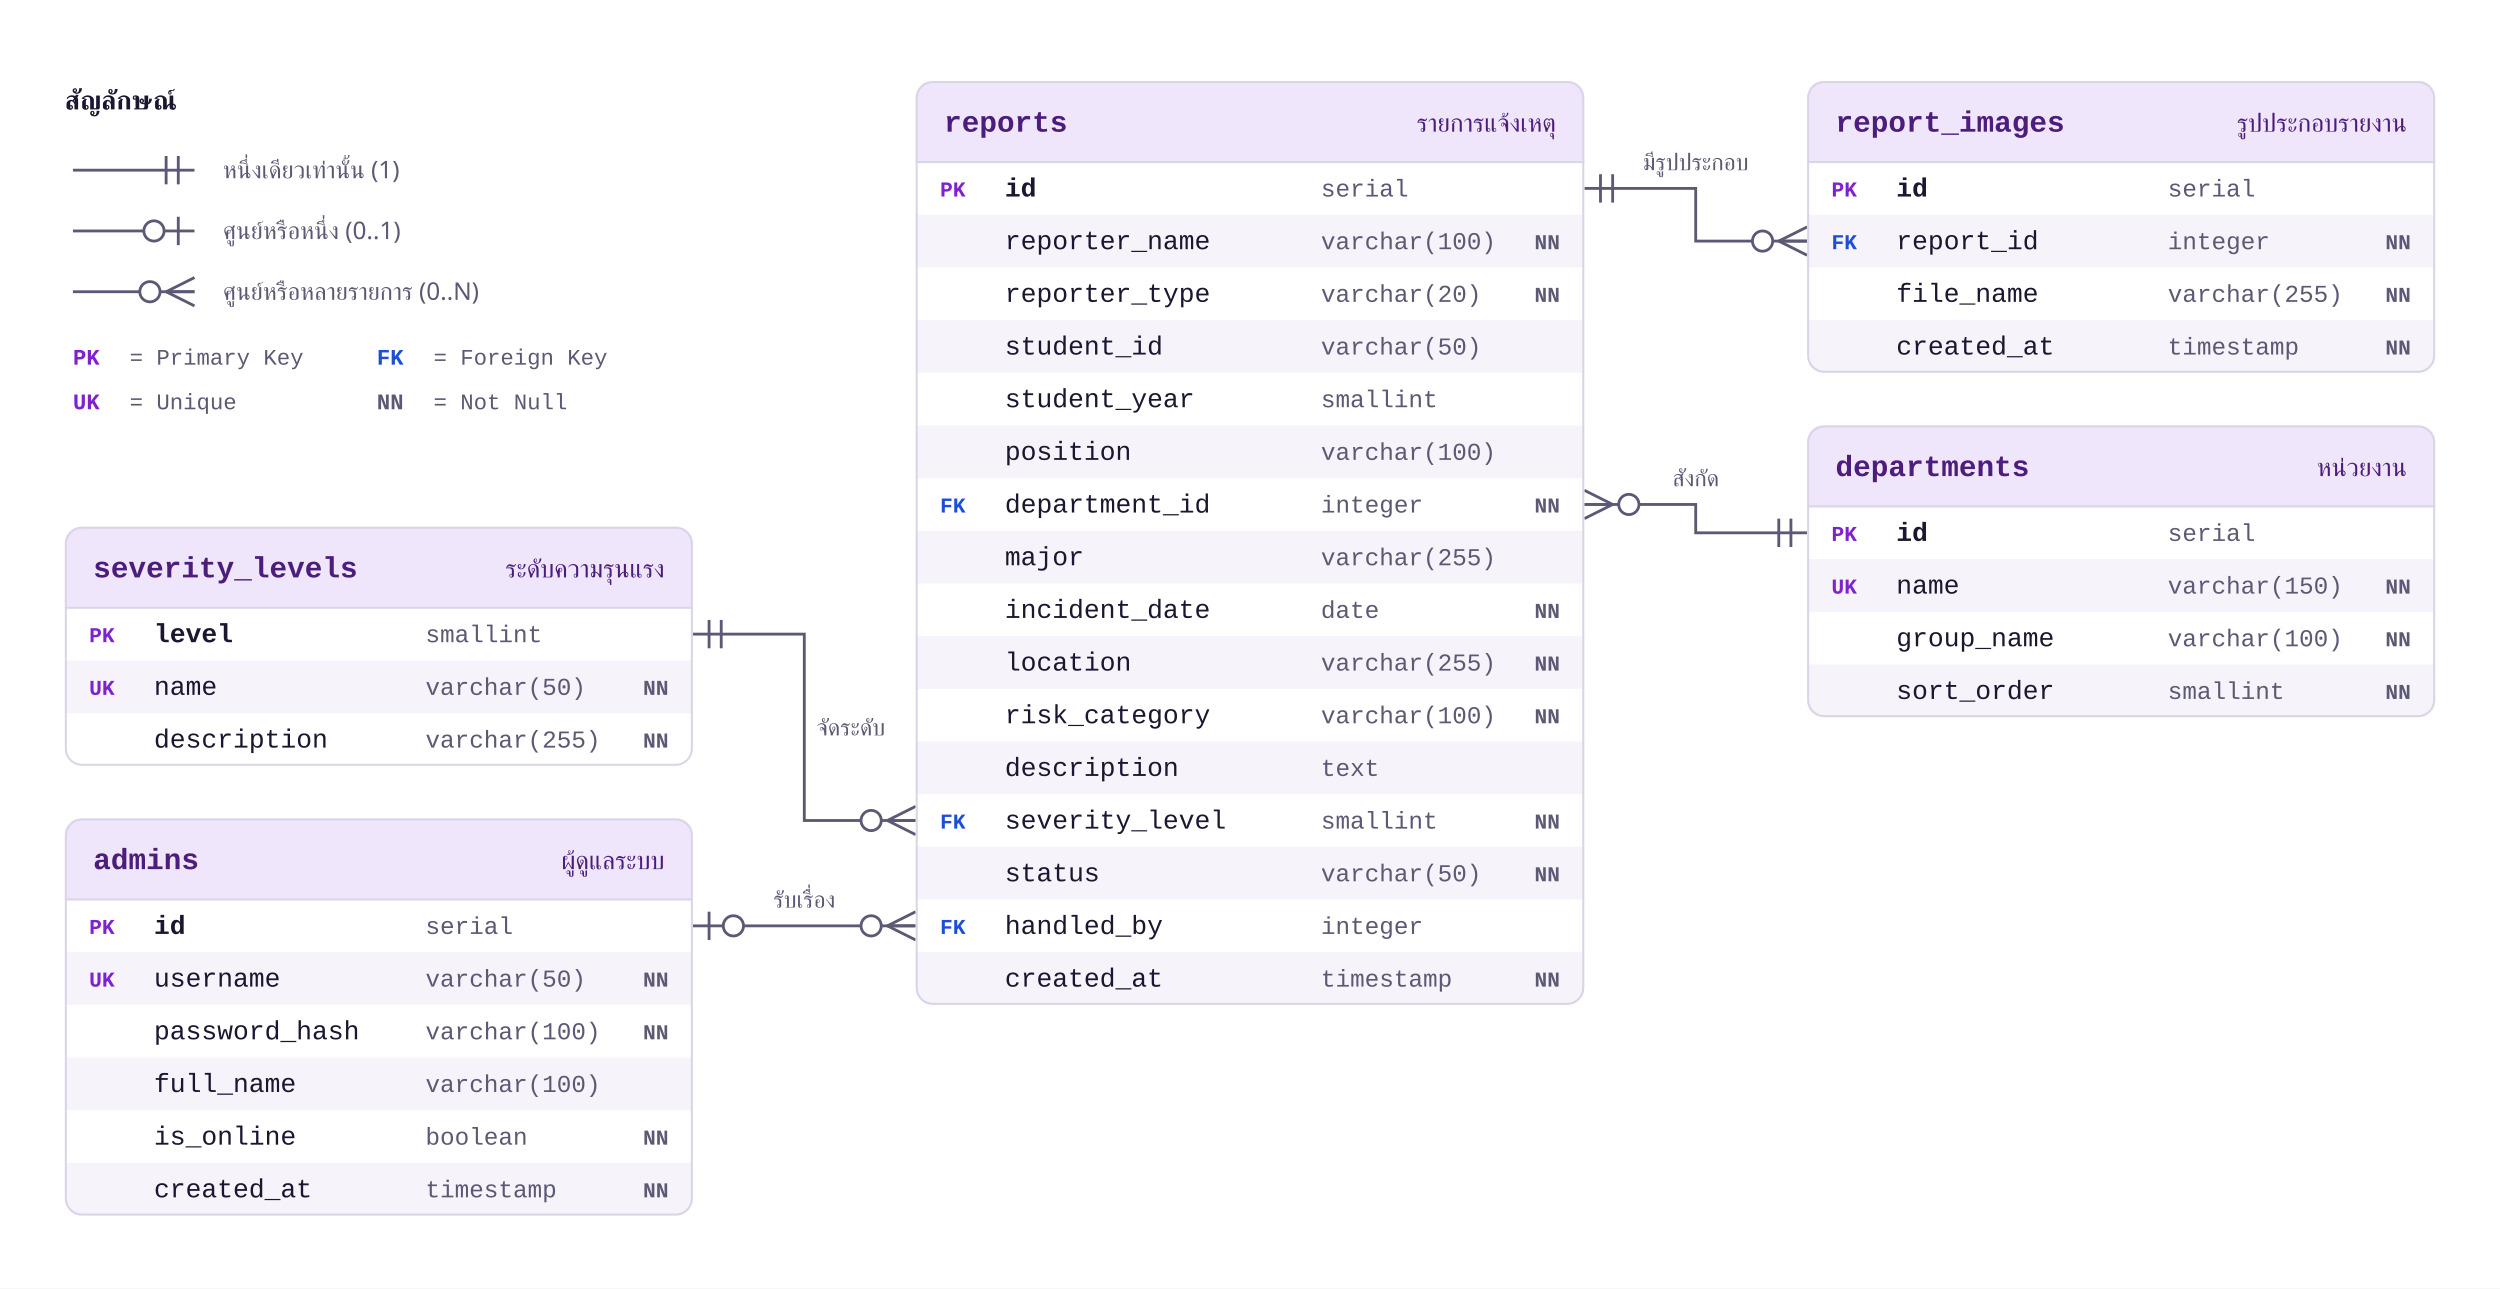
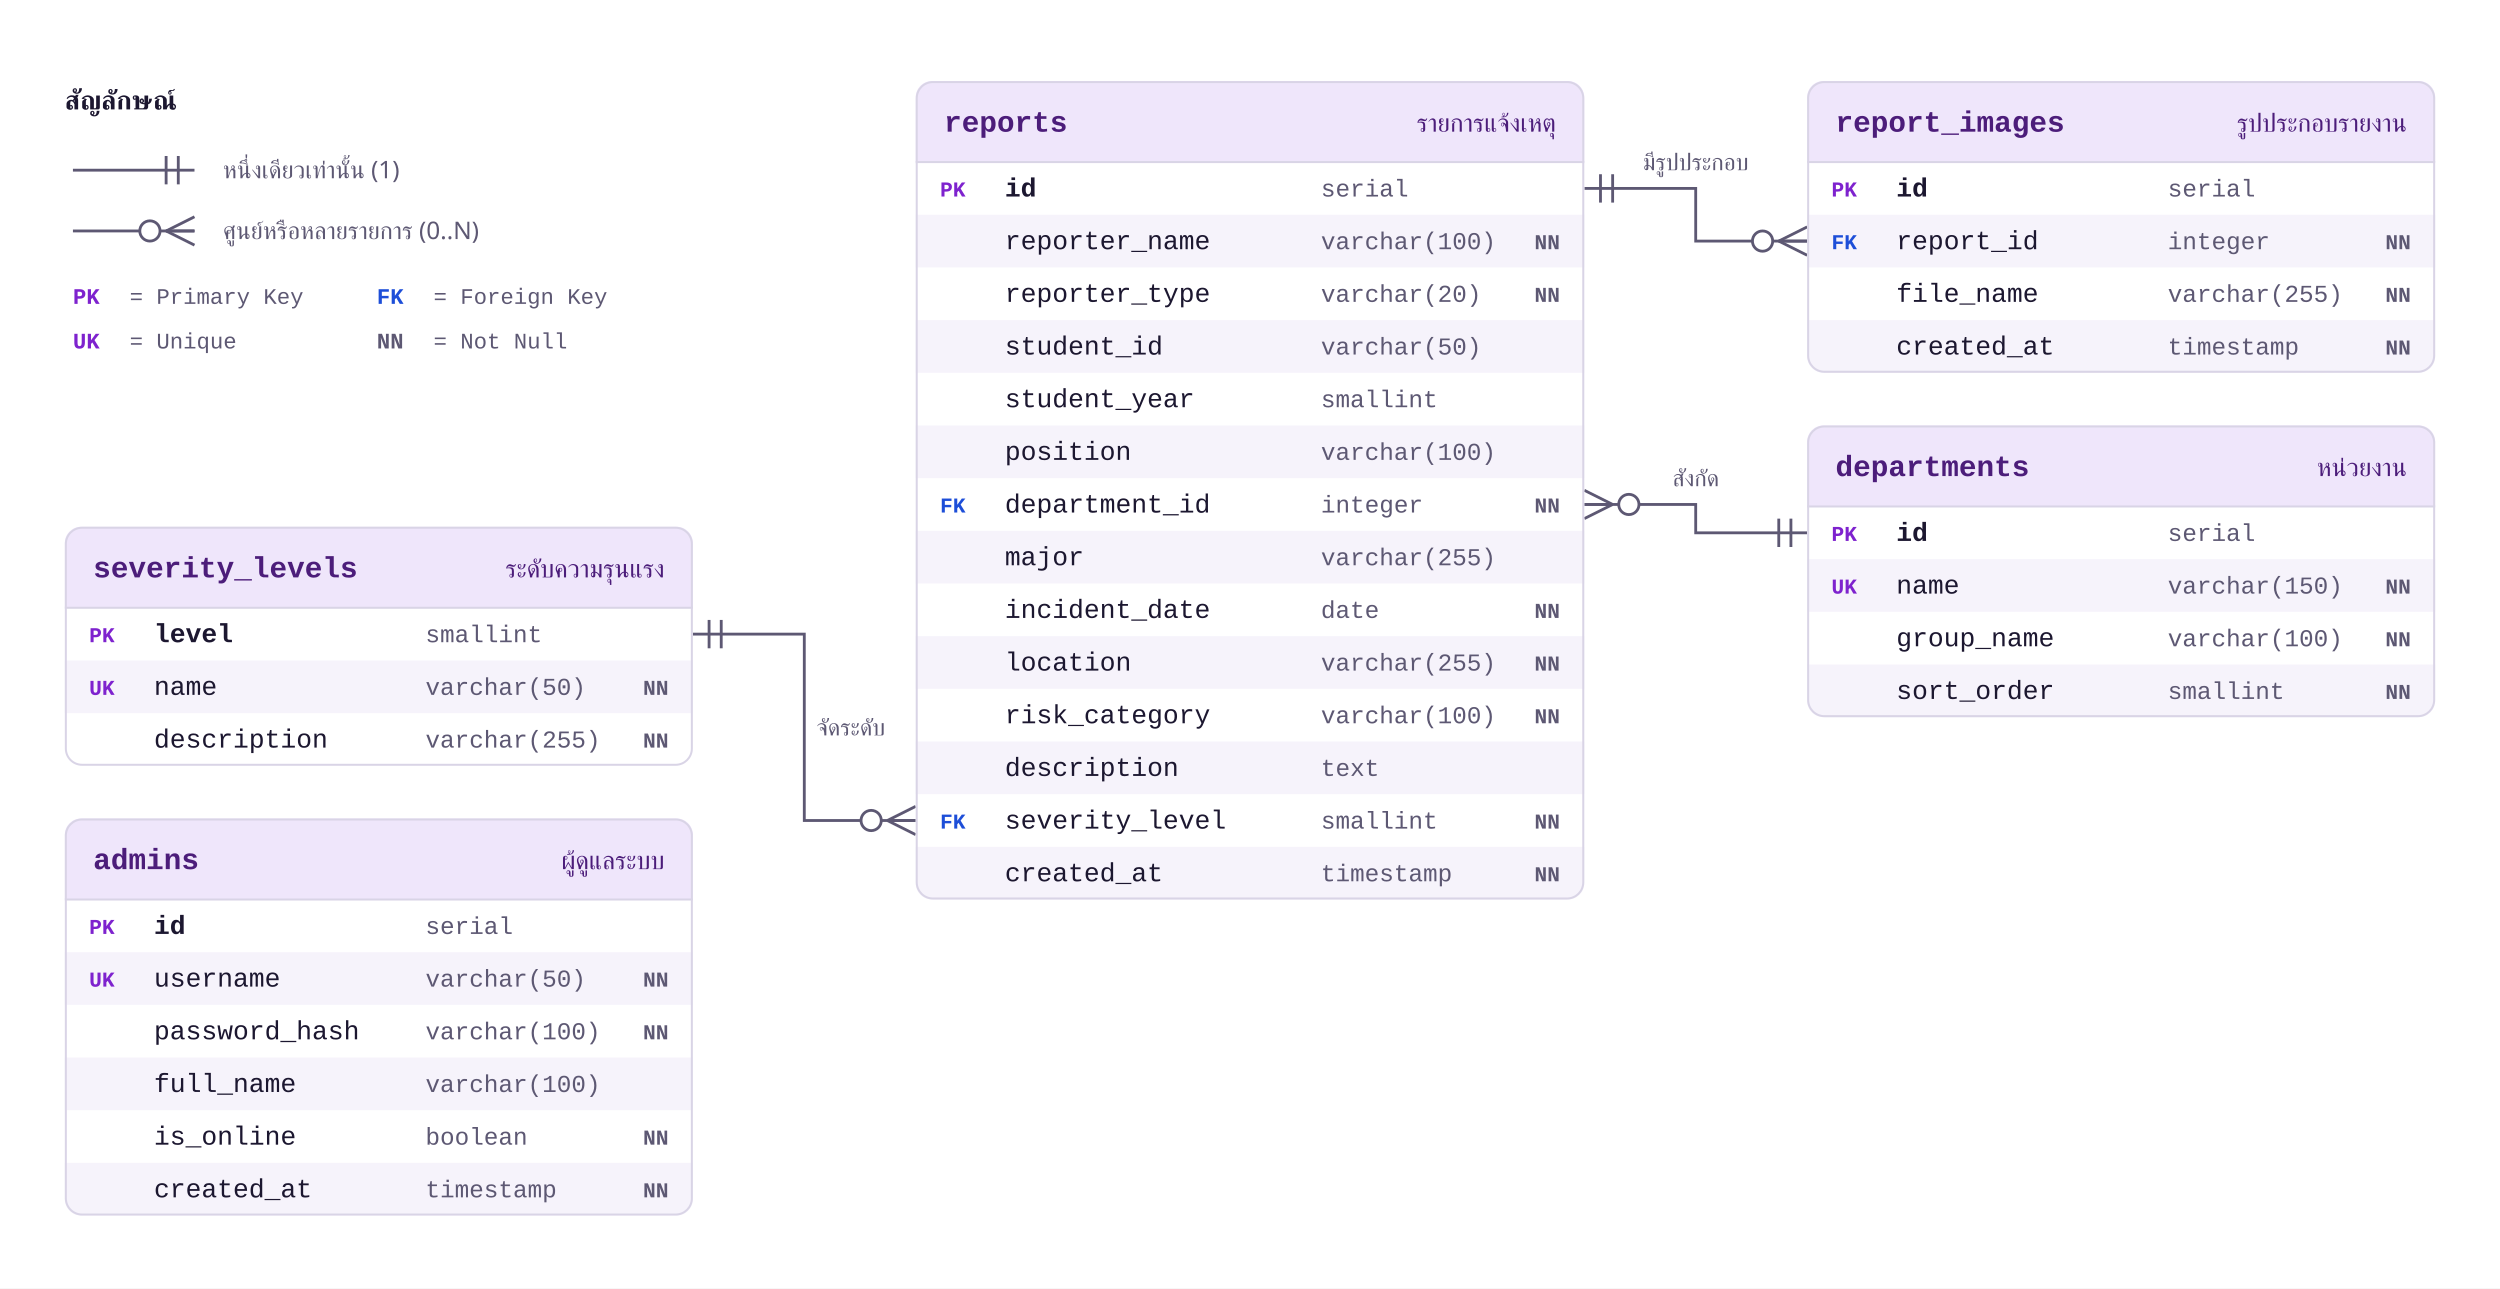
- <svg xmlns="http://www.w3.org/2000/svg" viewBox="0 0 1234 636" width="1234" height="636" role="img" aria-label="ER diagram ของฐานข้อมูล safety_db: ตาราง reports เชื่อมกับ departments, severity_levels และ admins แบบหลายต่อหนึ่ง และเชื่อมกับ report_images แบบหนึ่งต่อหลาย">
+ <svg xmlns="http://www.w3.org/2000/svg" viewBox="0 0 1234 636" width="1234" height="636" role="img" aria-label="ER diagram ของฐานข้อมูล safety_db: ตาราง reports เชื่อมกับ departments และ severity_levels แบบหลายต่อหนึ่ง และเชื่อมกับ report_images แบบหนึ่งต่อหลาย ส่วน admins ใช้สำหรับเข้าสู่ระบบและไม่เชื่อมกับตารางอื่น">
  <defs>
    <clipPath id="er2-clip-0">
-       <rect x="452" y="40" width="330" height="456" rx="8" />
+       <rect x="452" y="40" width="330" height="404" rx="8" />
    </clipPath>
    <clipPath id="er2-clip-1">
      <rect x="892" y="40" width="310" height="144" rx="8" />
    </clipPath>
    <clipPath id="er2-clip-2">
      <rect x="892" y="210" width="310" height="144" rx="8" />
    </clipPath>
    <clipPath id="er2-clip-3">
      <rect x="32" y="260" width="310" height="118" rx="8" />
    </clipPath>
    <clipPath id="er2-clip-4">
      <rect x="32" y="404" width="310" height="196" rx="8" />
    </clipPath>
  </defs>
  <rect width="1234" height="636" fill="#ffffff" />
  <polyline points="782,93 837,93 837,119 892,119" fill="none" stroke="#5d5873" stroke-width="1.4" />
  <line x1="790" y1="86" x2="790" y2="100" stroke="#5d5873" stroke-width="1.4" />
  <line x1="796" y1="86" x2="796" y2="100" stroke="#5d5873" stroke-width="1.4" />
  <line x1="878" y1="119" x2="892" y2="112" stroke="#5d5873" stroke-width="1.4" />
  <line x1="878" y1="119" x2="892" y2="126" stroke="#5d5873" stroke-width="1.4" />
  <line x1="878" y1="119" x2="892" y2="119" stroke="#5d5873" stroke-width="1.4" />
  <circle cx="870" cy="119" r="5" fill="#ffffff" stroke="#5d5873" stroke-width="1.4" />
  <text x="837" y="84" fill="#5d5873" font-family="Tahoma, 'Leelawadee UI', sans-serif" font-size="11.5" font-weight="500" text-anchor="middle">มีรูปประกอบ</text>
  <polyline points="892,263 837,263 837,249 782,249" fill="none" stroke="#5d5873" stroke-width="1.4" />
  <line x1="884" y1="256" x2="884" y2="270" stroke="#5d5873" stroke-width="1.4" />
  <line x1="878" y1="256" x2="878" y2="270" stroke="#5d5873" stroke-width="1.4" />
  <line x1="796" y1="249" x2="782" y2="242" stroke="#5d5873" stroke-width="1.4" />
  <line x1="796" y1="249" x2="782" y2="256" stroke="#5d5873" stroke-width="1.4" />
  <line x1="796" y1="249" x2="782" y2="249" stroke="#5d5873" stroke-width="1.4" />
  <circle cx="804" cy="249" r="5" fill="#ffffff" stroke="#5d5873" stroke-width="1.4" />
  <text x="837" y="240" fill="#5d5873" font-family="Tahoma, 'Leelawadee UI', sans-serif" font-size="11.5" font-weight="500" text-anchor="middle">สังกัด</text>
  <polyline points="342,313 397,313 397,405 452,405" fill="none" stroke="#5d5873" stroke-width="1.4" />
  <line x1="350" y1="306" x2="350" y2="320" stroke="#5d5873" stroke-width="1.4" />
  <line x1="356" y1="306" x2="356" y2="320" stroke="#5d5873" stroke-width="1.4" />
  <line x1="438" y1="405" x2="452" y2="398" stroke="#5d5873" stroke-width="1.4" />
  <line x1="438" y1="405" x2="452" y2="412" stroke="#5d5873" stroke-width="1.4" />
  <line x1="438" y1="405" x2="452" y2="405" stroke="#5d5873" stroke-width="1.4" />
  <circle cx="430" cy="405" r="5" fill="#ffffff" stroke="#5d5873" stroke-width="1.4" />
  <text x="403" y="363" fill="#5d5873" font-family="Tahoma, 'Leelawadee UI', sans-serif" font-size="11.5" font-weight="500" text-anchor="start">จัดระดับ</text>
-   <polyline points="342,457 397,457 397,457 452,457" fill="none" stroke="#5d5873" stroke-width="1.4" />
-   <line x1="350" y1="450" x2="350" y2="464" stroke="#5d5873" stroke-width="1.4" />
-   <circle cx="362" cy="457" r="5" fill="#ffffff" stroke="#5d5873" stroke-width="1.4" />
-   <line x1="438" y1="457" x2="452" y2="450" stroke="#5d5873" stroke-width="1.4" />
-   <line x1="438" y1="457" x2="452" y2="464" stroke="#5d5873" stroke-width="1.4" />
-   <line x1="438" y1="457" x2="452" y2="457" stroke="#5d5873" stroke-width="1.4" />
-   <circle cx="430" cy="457" r="5" fill="#ffffff" stroke="#5d5873" stroke-width="1.4" />
-   <text x="397" y="448" fill="#5d5873" font-family="Tahoma, 'Leelawadee UI', sans-serif" font-size="11.5" font-weight="500" text-anchor="middle">รับเรื่อง</text>
-   <rect x="452" y="40" width="330" height="456" rx="8" fill="#ffffff" />
+   <rect x="452" y="40" width="330" height="404" rx="8" fill="#ffffff" />
  <g clip-path="url(#er2-clip-0)">
    <rect x="452" y="40" width="330" height="40" fill="#efe6fb" />
    <rect x="452" y="106" width="330" height="26" fill="#f6f3fb" />
    <rect x="452" y="158" width="330" height="26" fill="#f6f3fb" />
    <rect x="452" y="210" width="330" height="26" fill="#f6f3fb" />
    <rect x="452" y="262" width="330" height="26" fill="#f6f3fb" />
    <rect x="452" y="314" width="330" height="26" fill="#f6f3fb" />
    <rect x="452" y="366" width="330" height="26" fill="#f6f3fb" />
    <rect x="452" y="418" width="330" height="26" fill="#f6f3fb" />
-     <rect x="452" y="470" width="330" height="26" fill="#f6f3fb" />
  </g>
  <text x="466" y="65" fill="#4c1d7a" font-family="Consolas, 'Courier New', monospace" font-size="14.5" font-weight="700" text-anchor="start">reports</text>
  <text x="768" y="65" fill="#4c1d7a" font-family="Tahoma, 'Leelawadee UI', sans-serif" font-size="12.5" font-weight="500" text-anchor="end">รายการแจ้งเหตุ</text>
  <line x1="452" y1="80" x2="782" y2="80" stroke="#d9d4e6" stroke-width="1" />
  <text x="464" y="97" fill="#7e22ce" font-family="Consolas, 'Courier New', monospace" font-size="10.5" font-weight="700" text-anchor="start">PK</text>
  <text x="496" y="97" fill="#1c1730" font-family="Consolas, 'Courier New', monospace" font-size="13" font-weight="700" text-anchor="start">id</text>
  <text x="652" y="97" fill="#5d5873" font-family="Consolas, 'Courier New', monospace" font-size="12" font-weight="400" text-anchor="start">serial</text>
  <text x="496" y="123" fill="#1c1730" font-family="Consolas, 'Courier New', monospace" font-size="13" font-weight="400" text-anchor="start">reporter_name</text>
  <text x="652" y="123" fill="#5d5873" font-family="Consolas, 'Courier New', monospace" font-size="12" font-weight="400" text-anchor="start">varchar(100)</text>
  <text x="770" y="123" fill="#5d5873" font-family="Consolas, 'Courier New', monospace" font-size="10.5" font-weight="600" text-anchor="end">NN</text>
  <text x="496" y="149" fill="#1c1730" font-family="Consolas, 'Courier New', monospace" font-size="13" font-weight="400" text-anchor="start">reporter_type</text>
  <text x="652" y="149" fill="#5d5873" font-family="Consolas, 'Courier New', monospace" font-size="12" font-weight="400" text-anchor="start">varchar(20)</text>
  <text x="770" y="149" fill="#5d5873" font-family="Consolas, 'Courier New', monospace" font-size="10.5" font-weight="600" text-anchor="end">NN</text>
  <text x="496" y="175" fill="#1c1730" font-family="Consolas, 'Courier New', monospace" font-size="13" font-weight="400" text-anchor="start">student_id</text>
  <text x="652" y="175" fill="#5d5873" font-family="Consolas, 'Courier New', monospace" font-size="12" font-weight="400" text-anchor="start">varchar(50)</text>
  <text x="496" y="201" fill="#1c1730" font-family="Consolas, 'Courier New', monospace" font-size="13" font-weight="400" text-anchor="start">student_year</text>
  <text x="652" y="201" fill="#5d5873" font-family="Consolas, 'Courier New', monospace" font-size="12" font-weight="400" text-anchor="start">smallint</text>
  <text x="496" y="227" fill="#1c1730" font-family="Consolas, 'Courier New', monospace" font-size="13" font-weight="400" text-anchor="start">position</text>
  <text x="652" y="227" fill="#5d5873" font-family="Consolas, 'Courier New', monospace" font-size="12" font-weight="400" text-anchor="start">varchar(100)</text>
  <text x="464" y="253" fill="#1d4ed8" font-family="Consolas, 'Courier New', monospace" font-size="10.5" font-weight="700" text-anchor="start">FK</text>
  <text x="496" y="253" fill="#1c1730" font-family="Consolas, 'Courier New', monospace" font-size="13" font-weight="400" text-anchor="start">department_id</text>
  <text x="652" y="253" fill="#5d5873" font-family="Consolas, 'Courier New', monospace" font-size="12" font-weight="400" text-anchor="start">integer</text>
  <text x="770" y="253" fill="#5d5873" font-family="Consolas, 'Courier New', monospace" font-size="10.5" font-weight="600" text-anchor="end">NN</text>
  <text x="496" y="279" fill="#1c1730" font-family="Consolas, 'Courier New', monospace" font-size="13" font-weight="400" text-anchor="start">major</text>
  <text x="652" y="279" fill="#5d5873" font-family="Consolas, 'Courier New', monospace" font-size="12" font-weight="400" text-anchor="start">varchar(255)</text>
  <text x="496" y="305" fill="#1c1730" font-family="Consolas, 'Courier New', monospace" font-size="13" font-weight="400" text-anchor="start">incident_date</text>
  <text x="652" y="305" fill="#5d5873" font-family="Consolas, 'Courier New', monospace" font-size="12" font-weight="400" text-anchor="start">date</text>
  <text x="770" y="305" fill="#5d5873" font-family="Consolas, 'Courier New', monospace" font-size="10.5" font-weight="600" text-anchor="end">NN</text>
  <text x="496" y="331" fill="#1c1730" font-family="Consolas, 'Courier New', monospace" font-size="13" font-weight="400" text-anchor="start">location</text>
  <text x="652" y="331" fill="#5d5873" font-family="Consolas, 'Courier New', monospace" font-size="12" font-weight="400" text-anchor="start">varchar(255)</text>
  <text x="770" y="331" fill="#5d5873" font-family="Consolas, 'Courier New', monospace" font-size="10.5" font-weight="600" text-anchor="end">NN</text>
  <text x="496" y="357" fill="#1c1730" font-family="Consolas, 'Courier New', monospace" font-size="13" font-weight="400" text-anchor="start">risk_category</text>
  <text x="652" y="357" fill="#5d5873" font-family="Consolas, 'Courier New', monospace" font-size="12" font-weight="400" text-anchor="start">varchar(100)</text>
  <text x="770" y="357" fill="#5d5873" font-family="Consolas, 'Courier New', monospace" font-size="10.5" font-weight="600" text-anchor="end">NN</text>
  <text x="496" y="383" fill="#1c1730" font-family="Consolas, 'Courier New', monospace" font-size="13" font-weight="400" text-anchor="start">description</text>
  <text x="652" y="383" fill="#5d5873" font-family="Consolas, 'Courier New', monospace" font-size="12" font-weight="400" text-anchor="start">text</text>
  <text x="464" y="409" fill="#1d4ed8" font-family="Consolas, 'Courier New', monospace" font-size="10.5" font-weight="700" text-anchor="start">FK</text>
  <text x="496" y="409" fill="#1c1730" font-family="Consolas, 'Courier New', monospace" font-size="13" font-weight="400" text-anchor="start">severity_level</text>
  <text x="652" y="409" fill="#5d5873" font-family="Consolas, 'Courier New', monospace" font-size="12" font-weight="400" text-anchor="start">smallint</text>
  <text x="770" y="409" fill="#5d5873" font-family="Consolas, 'Courier New', monospace" font-size="10.5" font-weight="600" text-anchor="end">NN</text>
-   <text x="496" y="435" fill="#1c1730" font-family="Consolas, 'Courier New', monospace" font-size="13" font-weight="400" text-anchor="start">status</text>
-   <text x="652" y="435" fill="#5d5873" font-family="Consolas, 'Courier New', monospace" font-size="12" font-weight="400" text-anchor="start">varchar(50)</text>
+   <text x="496" y="435" fill="#1c1730" font-family="Consolas, 'Courier New', monospace" font-size="13" font-weight="400" text-anchor="start">created_at</text>
+   <text x="652" y="435" fill="#5d5873" font-family="Consolas, 'Courier New', monospace" font-size="12" font-weight="400" text-anchor="start">timestamp</text>
  <text x="770" y="435" fill="#5d5873" font-family="Consolas, 'Courier New', monospace" font-size="10.5" font-weight="600" text-anchor="end">NN</text>
-   <text x="464" y="461" fill="#1d4ed8" font-family="Consolas, 'Courier New', monospace" font-size="10.5" font-weight="700" text-anchor="start">FK</text>
-   <text x="496" y="461" fill="#1c1730" font-family="Consolas, 'Courier New', monospace" font-size="13" font-weight="400" text-anchor="start">handled_by</text>
-   <text x="652" y="461" fill="#5d5873" font-family="Consolas, 'Courier New', monospace" font-size="12" font-weight="400" text-anchor="start">integer</text>
-   <text x="496" y="487" fill="#1c1730" font-family="Consolas, 'Courier New', monospace" font-size="13" font-weight="400" text-anchor="start">created_at</text>
-   <text x="652" y="487" fill="#5d5873" font-family="Consolas, 'Courier New', monospace" font-size="12" font-weight="400" text-anchor="start">timestamp</text>
-   <text x="770" y="487" fill="#5d5873" font-family="Consolas, 'Courier New', monospace" font-size="10.5" font-weight="600" text-anchor="end">NN</text>
-   <rect x="452.5" y="40.5" width="329" height="455" rx="8" fill="none" stroke="#d9d4e6" stroke-width="1" />
+   <rect x="452.5" y="40.5" width="329" height="403" rx="8" fill="none" stroke="#d9d4e6" stroke-width="1" />
  <rect x="892" y="40" width="310" height="144" rx="8" fill="#ffffff" />
  <g clip-path="url(#er2-clip-1)">
    <rect x="892" y="40" width="310" height="40" fill="#efe6fb" />
    <rect x="892" y="106" width="310" height="26" fill="#f6f3fb" />
    <rect x="892" y="158" width="310" height="26" fill="#f6f3fb" />
  </g>
  <text x="906" y="65" fill="#4c1d7a" font-family="Consolas, 'Courier New', monospace" font-size="14.5" font-weight="700" text-anchor="start">report_images</text>
  <text x="1188" y="65" fill="#4c1d7a" font-family="Tahoma, 'Leelawadee UI', sans-serif" font-size="12.5" font-weight="500" text-anchor="end">รูปประกอบรายงาน</text>
  <line x1="892" y1="80" x2="1202" y2="80" stroke="#d9d4e6" stroke-width="1" />
  <text x="904" y="97" fill="#7e22ce" font-family="Consolas, 'Courier New', monospace" font-size="10.5" font-weight="700" text-anchor="start">PK</text>
  <text x="936" y="97" fill="#1c1730" font-family="Consolas, 'Courier New', monospace" font-size="13" font-weight="700" text-anchor="start">id</text>
  <text x="1070" y="97" fill="#5d5873" font-family="Consolas, 'Courier New', monospace" font-size="12" font-weight="400" text-anchor="start">serial</text>
  <text x="904" y="123" fill="#1d4ed8" font-family="Consolas, 'Courier New', monospace" font-size="10.5" font-weight="700" text-anchor="start">FK</text>
  <text x="936" y="123" fill="#1c1730" font-family="Consolas, 'Courier New', monospace" font-size="13" font-weight="400" text-anchor="start">report_id</text>
  <text x="1070" y="123" fill="#5d5873" font-family="Consolas, 'Courier New', monospace" font-size="12" font-weight="400" text-anchor="start">integer</text>
  <text x="1190" y="123" fill="#5d5873" font-family="Consolas, 'Courier New', monospace" font-size="10.5" font-weight="600" text-anchor="end">NN</text>
  <text x="936" y="149" fill="#1c1730" font-family="Consolas, 'Courier New', monospace" font-size="13" font-weight="400" text-anchor="start">file_name</text>
  <text x="1070" y="149" fill="#5d5873" font-family="Consolas, 'Courier New', monospace" font-size="12" font-weight="400" text-anchor="start">varchar(255)</text>
  <text x="1190" y="149" fill="#5d5873" font-family="Consolas, 'Courier New', monospace" font-size="10.5" font-weight="600" text-anchor="end">NN</text>
  <text x="936" y="175" fill="#1c1730" font-family="Consolas, 'Courier New', monospace" font-size="13" font-weight="400" text-anchor="start">created_at</text>
  <text x="1070" y="175" fill="#5d5873" font-family="Consolas, 'Courier New', monospace" font-size="12" font-weight="400" text-anchor="start">timestamp</text>
  <text x="1190" y="175" fill="#5d5873" font-family="Consolas, 'Courier New', monospace" font-size="10.5" font-weight="600" text-anchor="end">NN</text>
  <rect x="892.5" y="40.5" width="309" height="143" rx="8" fill="none" stroke="#d9d4e6" stroke-width="1" />
  <rect x="892" y="210" width="310" height="144" rx="8" fill="#ffffff" />
  <g clip-path="url(#er2-clip-2)">
    <rect x="892" y="210" width="310" height="40" fill="#efe6fb" />
    <rect x="892" y="276" width="310" height="26" fill="#f6f3fb" />
    <rect x="892" y="328" width="310" height="26" fill="#f6f3fb" />
  </g>
  <text x="906" y="235" fill="#4c1d7a" font-family="Consolas, 'Courier New', monospace" font-size="14.5" font-weight="700" text-anchor="start">departments</text>
  <text x="1188" y="235" fill="#4c1d7a" font-family="Tahoma, 'Leelawadee UI', sans-serif" font-size="12.5" font-weight="500" text-anchor="end">หน่วยงาน</text>
  <line x1="892" y1="250" x2="1202" y2="250" stroke="#d9d4e6" stroke-width="1" />
  <text x="904" y="267" fill="#7e22ce" font-family="Consolas, 'Courier New', monospace" font-size="10.5" font-weight="700" text-anchor="start">PK</text>
  <text x="936" y="267" fill="#1c1730" font-family="Consolas, 'Courier New', monospace" font-size="13" font-weight="700" text-anchor="start">id</text>
  <text x="1070" y="267" fill="#5d5873" font-family="Consolas, 'Courier New', monospace" font-size="12" font-weight="400" text-anchor="start">serial</text>
  <text x="904" y="293" fill="#7e22ce" font-family="Consolas, 'Courier New', monospace" font-size="10.5" font-weight="700" text-anchor="start">UK</text>
  <text x="936" y="293" fill="#1c1730" font-family="Consolas, 'Courier New', monospace" font-size="13" font-weight="400" text-anchor="start">name</text>
  <text x="1070" y="293" fill="#5d5873" font-family="Consolas, 'Courier New', monospace" font-size="12" font-weight="400" text-anchor="start">varchar(150)</text>
  <text x="1190" y="293" fill="#5d5873" font-family="Consolas, 'Courier New', monospace" font-size="10.5" font-weight="600" text-anchor="end">NN</text>
  <text x="936" y="319" fill="#1c1730" font-family="Consolas, 'Courier New', monospace" font-size="13" font-weight="400" text-anchor="start">group_name</text>
  <text x="1070" y="319" fill="#5d5873" font-family="Consolas, 'Courier New', monospace" font-size="12" font-weight="400" text-anchor="start">varchar(100)</text>
  <text x="1190" y="319" fill="#5d5873" font-family="Consolas, 'Courier New', monospace" font-size="10.5" font-weight="600" text-anchor="end">NN</text>
  <text x="936" y="345" fill="#1c1730" font-family="Consolas, 'Courier New', monospace" font-size="13" font-weight="400" text-anchor="start">sort_order</text>
  <text x="1070" y="345" fill="#5d5873" font-family="Consolas, 'Courier New', monospace" font-size="12" font-weight="400" text-anchor="start">smallint</text>
  <text x="1190" y="345" fill="#5d5873" font-family="Consolas, 'Courier New', monospace" font-size="10.5" font-weight="600" text-anchor="end">NN</text>
  <rect x="892.5" y="210.5" width="309" height="143" rx="8" fill="none" stroke="#d9d4e6" stroke-width="1" />
  <rect x="32" y="260" width="310" height="118" rx="8" fill="#ffffff" />
  <g clip-path="url(#er2-clip-3)">
    <rect x="32" y="260" width="310" height="40" fill="#efe6fb" />
    <rect x="32" y="326" width="310" height="26" fill="#f6f3fb" />
  </g>
  <text x="46" y="285" fill="#4c1d7a" font-family="Consolas, 'Courier New', monospace" font-size="14.5" font-weight="700" text-anchor="start">severity_levels</text>
  <text x="328" y="285" fill="#4c1d7a" font-family="Tahoma, 'Leelawadee UI', sans-serif" font-size="12.5" font-weight="500" text-anchor="end">ระดับความรุนแรง</text>
  <line x1="32" y1="300" x2="342" y2="300" stroke="#d9d4e6" stroke-width="1" />
  <text x="44" y="317" fill="#7e22ce" font-family="Consolas, 'Courier New', monospace" font-size="10.5" font-weight="700" text-anchor="start">PK</text>
  <text x="76" y="317" fill="#1c1730" font-family="Consolas, 'Courier New', monospace" font-size="13" font-weight="700" text-anchor="start">level</text>
  <text x="210" y="317" fill="#5d5873" font-family="Consolas, 'Courier New', monospace" font-size="12" font-weight="400" text-anchor="start">smallint</text>
  <text x="44" y="343" fill="#7e22ce" font-family="Consolas, 'Courier New', monospace" font-size="10.5" font-weight="700" text-anchor="start">UK</text>
  <text x="76" y="343" fill="#1c1730" font-family="Consolas, 'Courier New', monospace" font-size="13" font-weight="400" text-anchor="start">name</text>
  <text x="210" y="343" fill="#5d5873" font-family="Consolas, 'Courier New', monospace" font-size="12" font-weight="400" text-anchor="start">varchar(50)</text>
  <text x="330" y="343" fill="#5d5873" font-family="Consolas, 'Courier New', monospace" font-size="10.5" font-weight="600" text-anchor="end">NN</text>
  <text x="76" y="369" fill="#1c1730" font-family="Consolas, 'Courier New', monospace" font-size="13" font-weight="400" text-anchor="start">description</text>
  <text x="210" y="369" fill="#5d5873" font-family="Consolas, 'Courier New', monospace" font-size="12" font-weight="400" text-anchor="start">varchar(255)</text>
  <text x="330" y="369" fill="#5d5873" font-family="Consolas, 'Courier New', monospace" font-size="10.5" font-weight="600" text-anchor="end">NN</text>
  <rect x="32.5" y="260.5" width="309" height="117" rx="8" fill="none" stroke="#d9d4e6" stroke-width="1" />
  <rect x="32" y="404" width="310" height="196" rx="8" fill="#ffffff" />
  <g clip-path="url(#er2-clip-4)">
    <rect x="32" y="404" width="310" height="40" fill="#efe6fb" />
    <rect x="32" y="470" width="310" height="26" fill="#f6f3fb" />
    <rect x="32" y="522" width="310" height="26" fill="#f6f3fb" />
    <rect x="32" y="574" width="310" height="26" fill="#f6f3fb" />
  </g>
  <text x="46" y="429" fill="#4c1d7a" font-family="Consolas, 'Courier New', monospace" font-size="14.5" font-weight="700" text-anchor="start">admins</text>
  <text x="328" y="429" fill="#4c1d7a" font-family="Tahoma, 'Leelawadee UI', sans-serif" font-size="12.5" font-weight="500" text-anchor="end">ผู้ดูแลระบบ</text>
  <line x1="32" y1="444" x2="342" y2="444" stroke="#d9d4e6" stroke-width="1" />
  <text x="44" y="461" fill="#7e22ce" font-family="Consolas, 'Courier New', monospace" font-size="10.5" font-weight="700" text-anchor="start">PK</text>
  <text x="76" y="461" fill="#1c1730" font-family="Consolas, 'Courier New', monospace" font-size="13" font-weight="700" text-anchor="start">id</text>
  <text x="210" y="461" fill="#5d5873" font-family="Consolas, 'Courier New', monospace" font-size="12" font-weight="400" text-anchor="start">serial</text>
  <text x="44" y="487" fill="#7e22ce" font-family="Consolas, 'Courier New', monospace" font-size="10.5" font-weight="700" text-anchor="start">UK</text>
  <text x="76" y="487" fill="#1c1730" font-family="Consolas, 'Courier New', monospace" font-size="13" font-weight="400" text-anchor="start">username</text>
  <text x="210" y="487" fill="#5d5873" font-family="Consolas, 'Courier New', monospace" font-size="12" font-weight="400" text-anchor="start">varchar(50)</text>
  <text x="330" y="487" fill="#5d5873" font-family="Consolas, 'Courier New', monospace" font-size="10.5" font-weight="600" text-anchor="end">NN</text>
  <text x="76" y="513" fill="#1c1730" font-family="Consolas, 'Courier New', monospace" font-size="13" font-weight="400" text-anchor="start">password_hash</text>
  <text x="210" y="513" fill="#5d5873" font-family="Consolas, 'Courier New', monospace" font-size="12" font-weight="400" text-anchor="start">varchar(100)</text>
  <text x="330" y="513" fill="#5d5873" font-family="Consolas, 'Courier New', monospace" font-size="10.5" font-weight="600" text-anchor="end">NN</text>
  <text x="76" y="539" fill="#1c1730" font-family="Consolas, 'Courier New', monospace" font-size="13" font-weight="400" text-anchor="start">full_name</text>
  <text x="210" y="539" fill="#5d5873" font-family="Consolas, 'Courier New', monospace" font-size="12" font-weight="400" text-anchor="start">varchar(100)</text>
  <text x="76" y="565" fill="#1c1730" font-family="Consolas, 'Courier New', monospace" font-size="13" font-weight="400" text-anchor="start">is_online</text>
  <text x="210" y="565" fill="#5d5873" font-family="Consolas, 'Courier New', monospace" font-size="12" font-weight="400" text-anchor="start">boolean</text>
  <text x="330" y="565" fill="#5d5873" font-family="Consolas, 'Courier New', monospace" font-size="10.5" font-weight="600" text-anchor="end">NN</text>
  <text x="76" y="591" fill="#1c1730" font-family="Consolas, 'Courier New', monospace" font-size="13" font-weight="400" text-anchor="start">created_at</text>
  <text x="210" y="591" fill="#5d5873" font-family="Consolas, 'Courier New', monospace" font-size="12" font-weight="400" text-anchor="start">timestamp</text>
  <text x="330" y="591" fill="#5d5873" font-family="Consolas, 'Courier New', monospace" font-size="10.5" font-weight="600" text-anchor="end">NN</text>
  <rect x="32.5" y="404.5" width="309" height="195" rx="8" fill="none" stroke="#d9d4e6" stroke-width="1" />
  <text x="32" y="54" fill="#1c1730" font-family="Tahoma, 'Leelawadee UI', sans-serif" font-size="13" font-weight="700" text-anchor="start">สัญลักษณ์</text>
  <line x1="36" y1="84" x2="96" y2="84" stroke="#5d5873" stroke-width="1.4" />
  <line x1="88" y1="77" x2="88" y2="91" stroke="#5d5873" stroke-width="1.4" />
  <line x1="82" y1="77" x2="82" y2="91" stroke="#5d5873" stroke-width="1.4" />
  <text x="110" y="88" fill="#5d5873" font-family="Tahoma, 'Leelawadee UI', sans-serif" font-size="12" font-weight="400" text-anchor="start">หนึ่งเดียวเท่านั้น (1)</text>
  <line x1="36" y1="114" x2="96" y2="114" stroke="#5d5873" stroke-width="1.4" />
-   <line x1="88" y1="107" x2="88" y2="121" stroke="#5d5873" stroke-width="1.4" />
-   <circle cx="76" cy="114" r="5" fill="#ffffff" stroke="#5d5873" stroke-width="1.4" />
-   <text x="110" y="118" fill="#5d5873" font-family="Tahoma, 'Leelawadee UI', sans-serif" font-size="12" font-weight="400" text-anchor="start">ศูนย์หรือหนึ่ง (0..1)</text>
-   <line x1="36" y1="144" x2="96" y2="144" stroke="#5d5873" stroke-width="1.4" />
-   <line x1="82" y1="144" x2="96" y2="137" stroke="#5d5873" stroke-width="1.4" />
-   <line x1="82" y1="144" x2="96" y2="151" stroke="#5d5873" stroke-width="1.4" />
-   <line x1="82" y1="144" x2="96" y2="144" stroke="#5d5873" stroke-width="1.4" />
-   <circle cx="74" cy="144" r="5" fill="#ffffff" stroke="#5d5873" stroke-width="1.4" />
-   <text x="110" y="148" fill="#5d5873" font-family="Tahoma, 'Leelawadee UI', sans-serif" font-size="12" font-weight="400" text-anchor="start">ศูนย์หรือหลายรายการ (0..N)</text>
-   <text x="36" y="180" fill="#7e22ce" font-family="Consolas, 'Courier New', monospace" font-size="11" font-weight="700" text-anchor="start">PK</text>
-   <text x="64" y="180" fill="#5d5873" font-family="Consolas, 'Courier New', monospace" font-size="11" font-weight="400" text-anchor="start">= Primary Key</text>
-   <text x="186" y="180" fill="#1d4ed8" font-family="Consolas, 'Courier New', monospace" font-size="11" font-weight="700" text-anchor="start">FK</text>
-   <text x="214" y="180" fill="#5d5873" font-family="Consolas, 'Courier New', monospace" font-size="11" font-weight="400" text-anchor="start">= Foreign Key</text>
-   <text x="36" y="202" fill="#7e22ce" font-family="Consolas, 'Courier New', monospace" font-size="11" font-weight="700" text-anchor="start">UK</text>
-   <text x="64" y="202" fill="#5d5873" font-family="Consolas, 'Courier New', monospace" font-size="11" font-weight="400" text-anchor="start">= Unique</text>
-   <text x="186" y="202" fill="#5d5873" font-family="Consolas, 'Courier New', monospace" font-size="11" font-weight="700" text-anchor="start">NN</text>
-   <text x="214" y="202" fill="#5d5873" font-family="Consolas, 'Courier New', monospace" font-size="11" font-weight="400" text-anchor="start">= Not Null</text>
+   <line x1="82" y1="114" x2="96" y2="107" stroke="#5d5873" stroke-width="1.4" />
+   <line x1="82" y1="114" x2="96" y2="121" stroke="#5d5873" stroke-width="1.4" />
+   <line x1="82" y1="114" x2="96" y2="114" stroke="#5d5873" stroke-width="1.4" />
+   <circle cx="74" cy="114" r="5" fill="#ffffff" stroke="#5d5873" stroke-width="1.4" />
+   <text x="110" y="118" fill="#5d5873" font-family="Tahoma, 'Leelawadee UI', sans-serif" font-size="12" font-weight="400" text-anchor="start">ศูนย์หรือหลายรายการ (0..N)</text>
+   <text x="36" y="150" fill="#7e22ce" font-family="Consolas, 'Courier New', monospace" font-size="11" font-weight="700" text-anchor="start">PK</text>
+   <text x="64" y="150" fill="#5d5873" font-family="Consolas, 'Courier New', monospace" font-size="11" font-weight="400" text-anchor="start">= Primary Key</text>
+   <text x="186" y="150" fill="#1d4ed8" font-family="Consolas, 'Courier New', monospace" font-size="11" font-weight="700" text-anchor="start">FK</text>
+   <text x="214" y="150" fill="#5d5873" font-family="Consolas, 'Courier New', monospace" font-size="11" font-weight="400" text-anchor="start">= Foreign Key</text>
+   <text x="36" y="172" fill="#7e22ce" font-family="Consolas, 'Courier New', monospace" font-size="11" font-weight="700" text-anchor="start">UK</text>
+   <text x="64" y="172" fill="#5d5873" font-family="Consolas, 'Courier New', monospace" font-size="11" font-weight="400" text-anchor="start">= Unique</text>
+   <text x="186" y="172" fill="#5d5873" font-family="Consolas, 'Courier New', monospace" font-size="11" font-weight="700" text-anchor="start">NN</text>
+   <text x="214" y="172" fill="#5d5873" font-family="Consolas, 'Courier New', monospace" font-size="11" font-weight="400" text-anchor="start">= Not Null</text>
</svg>
